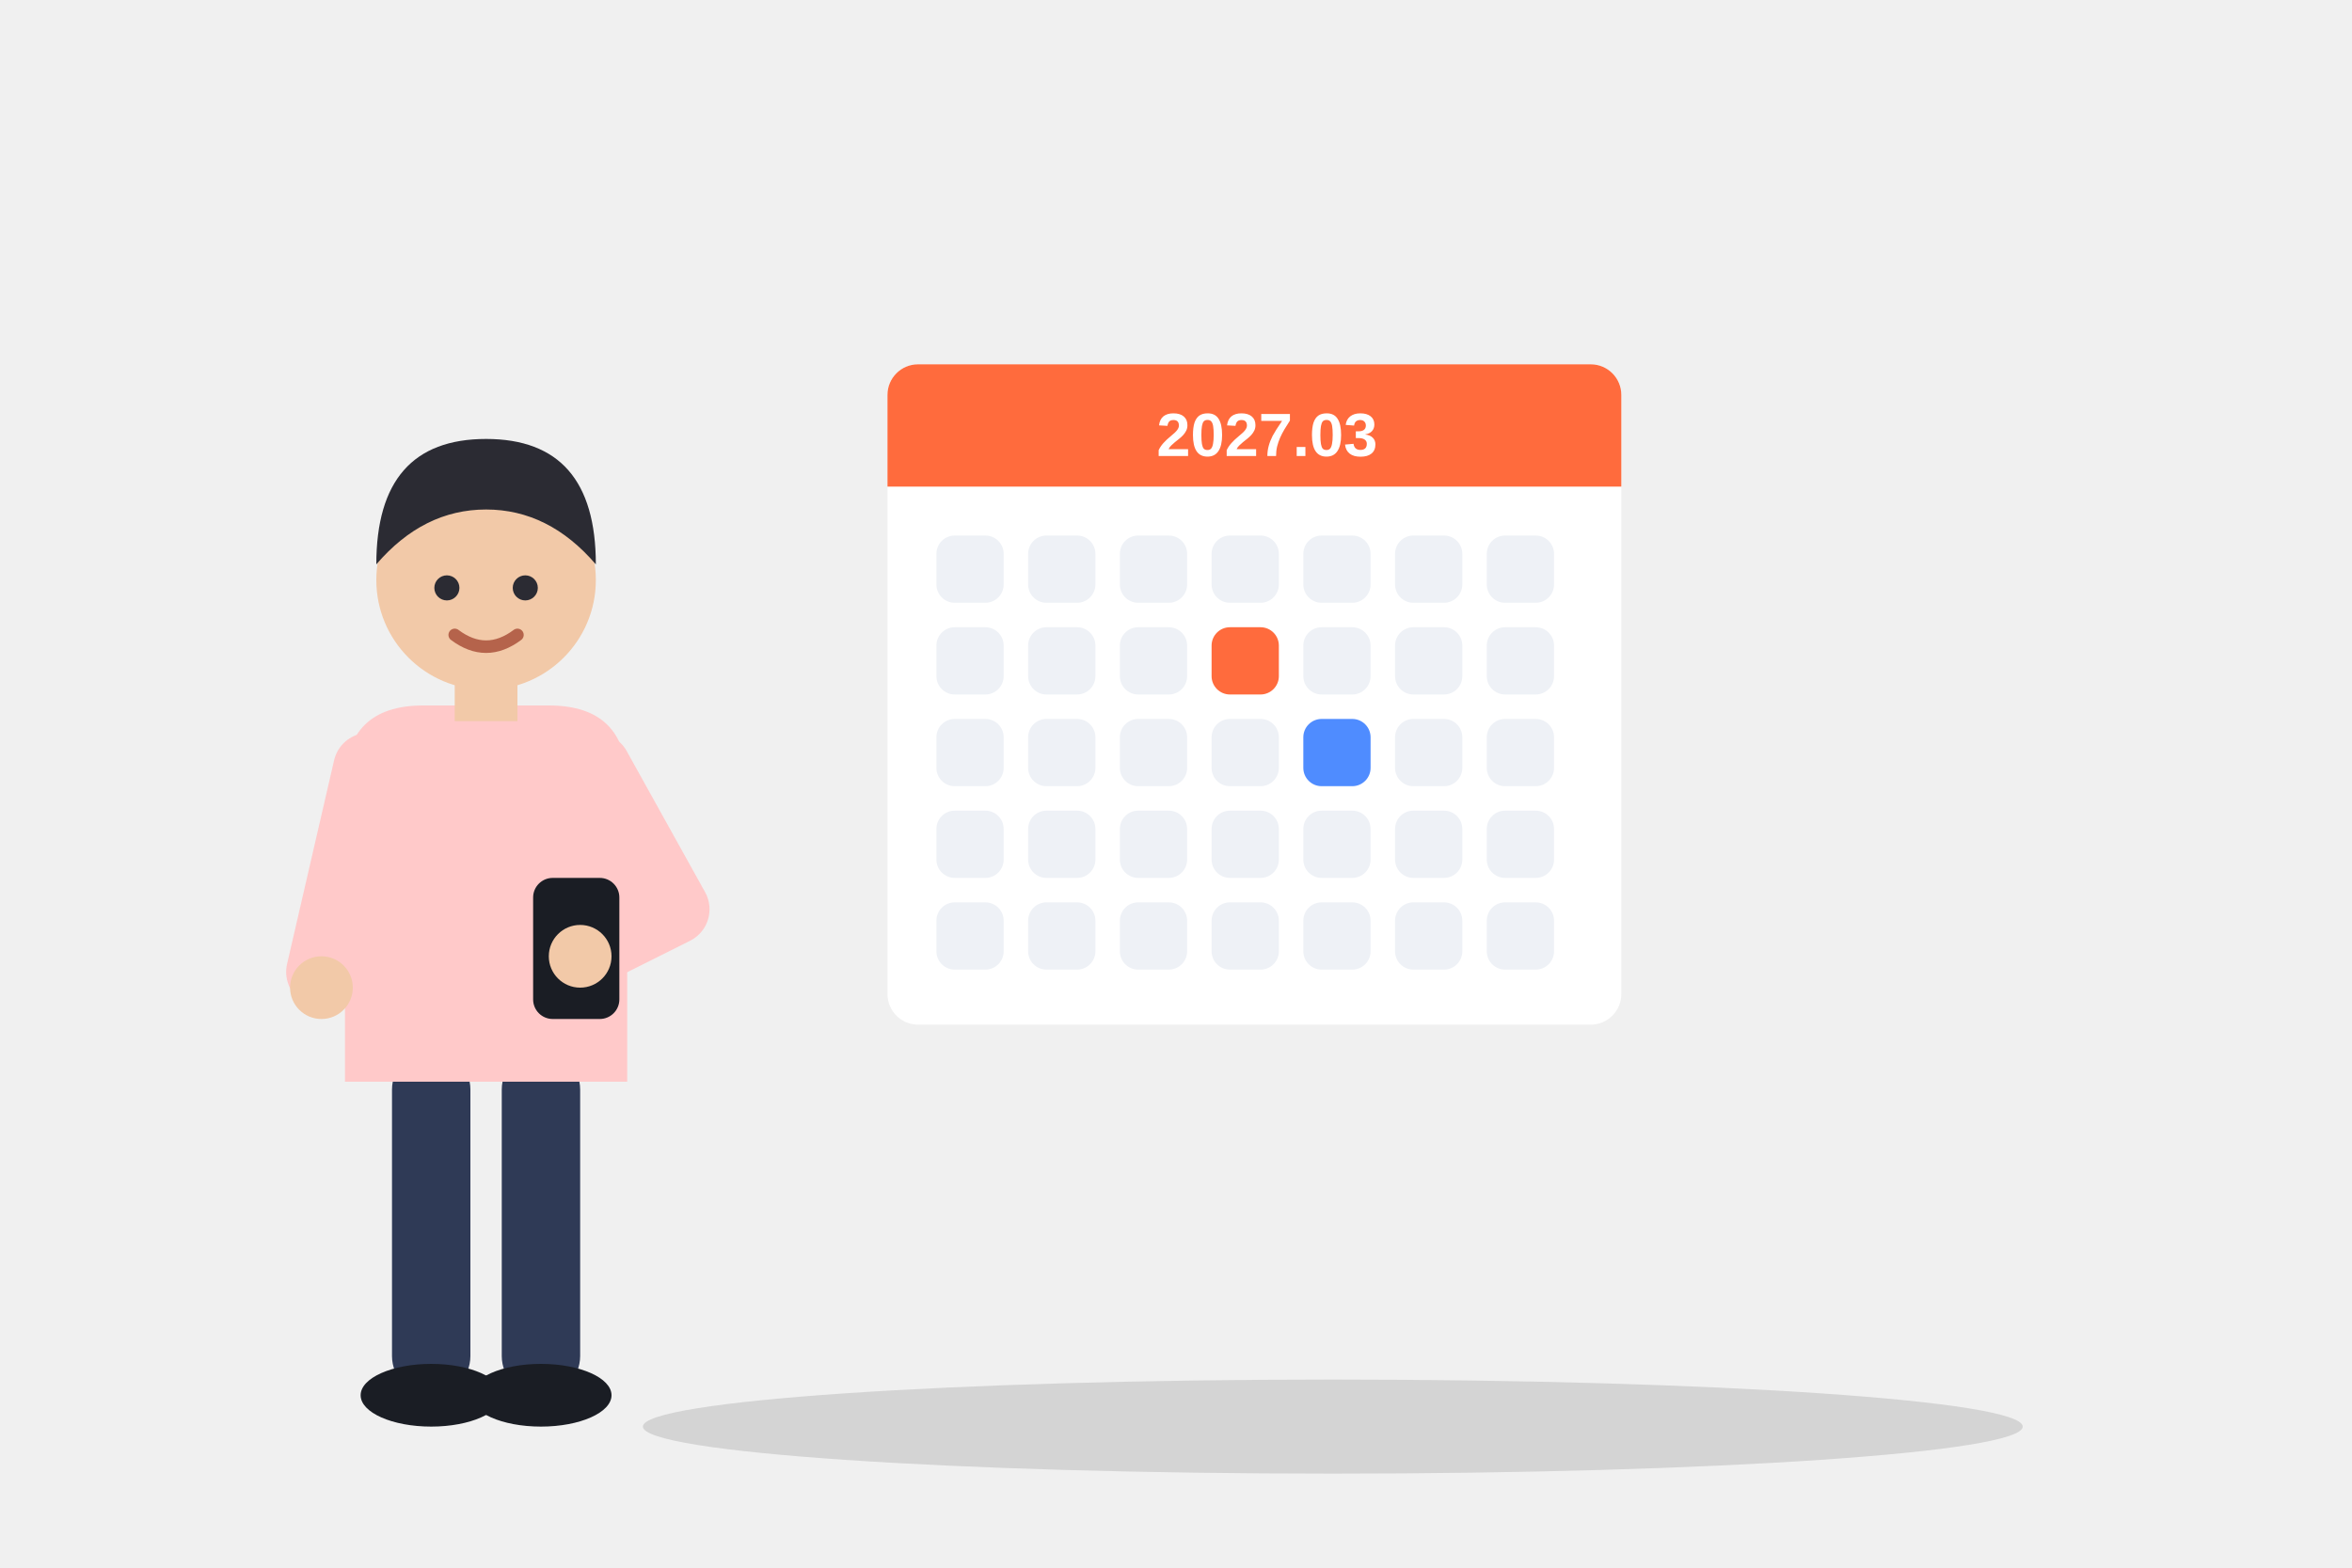
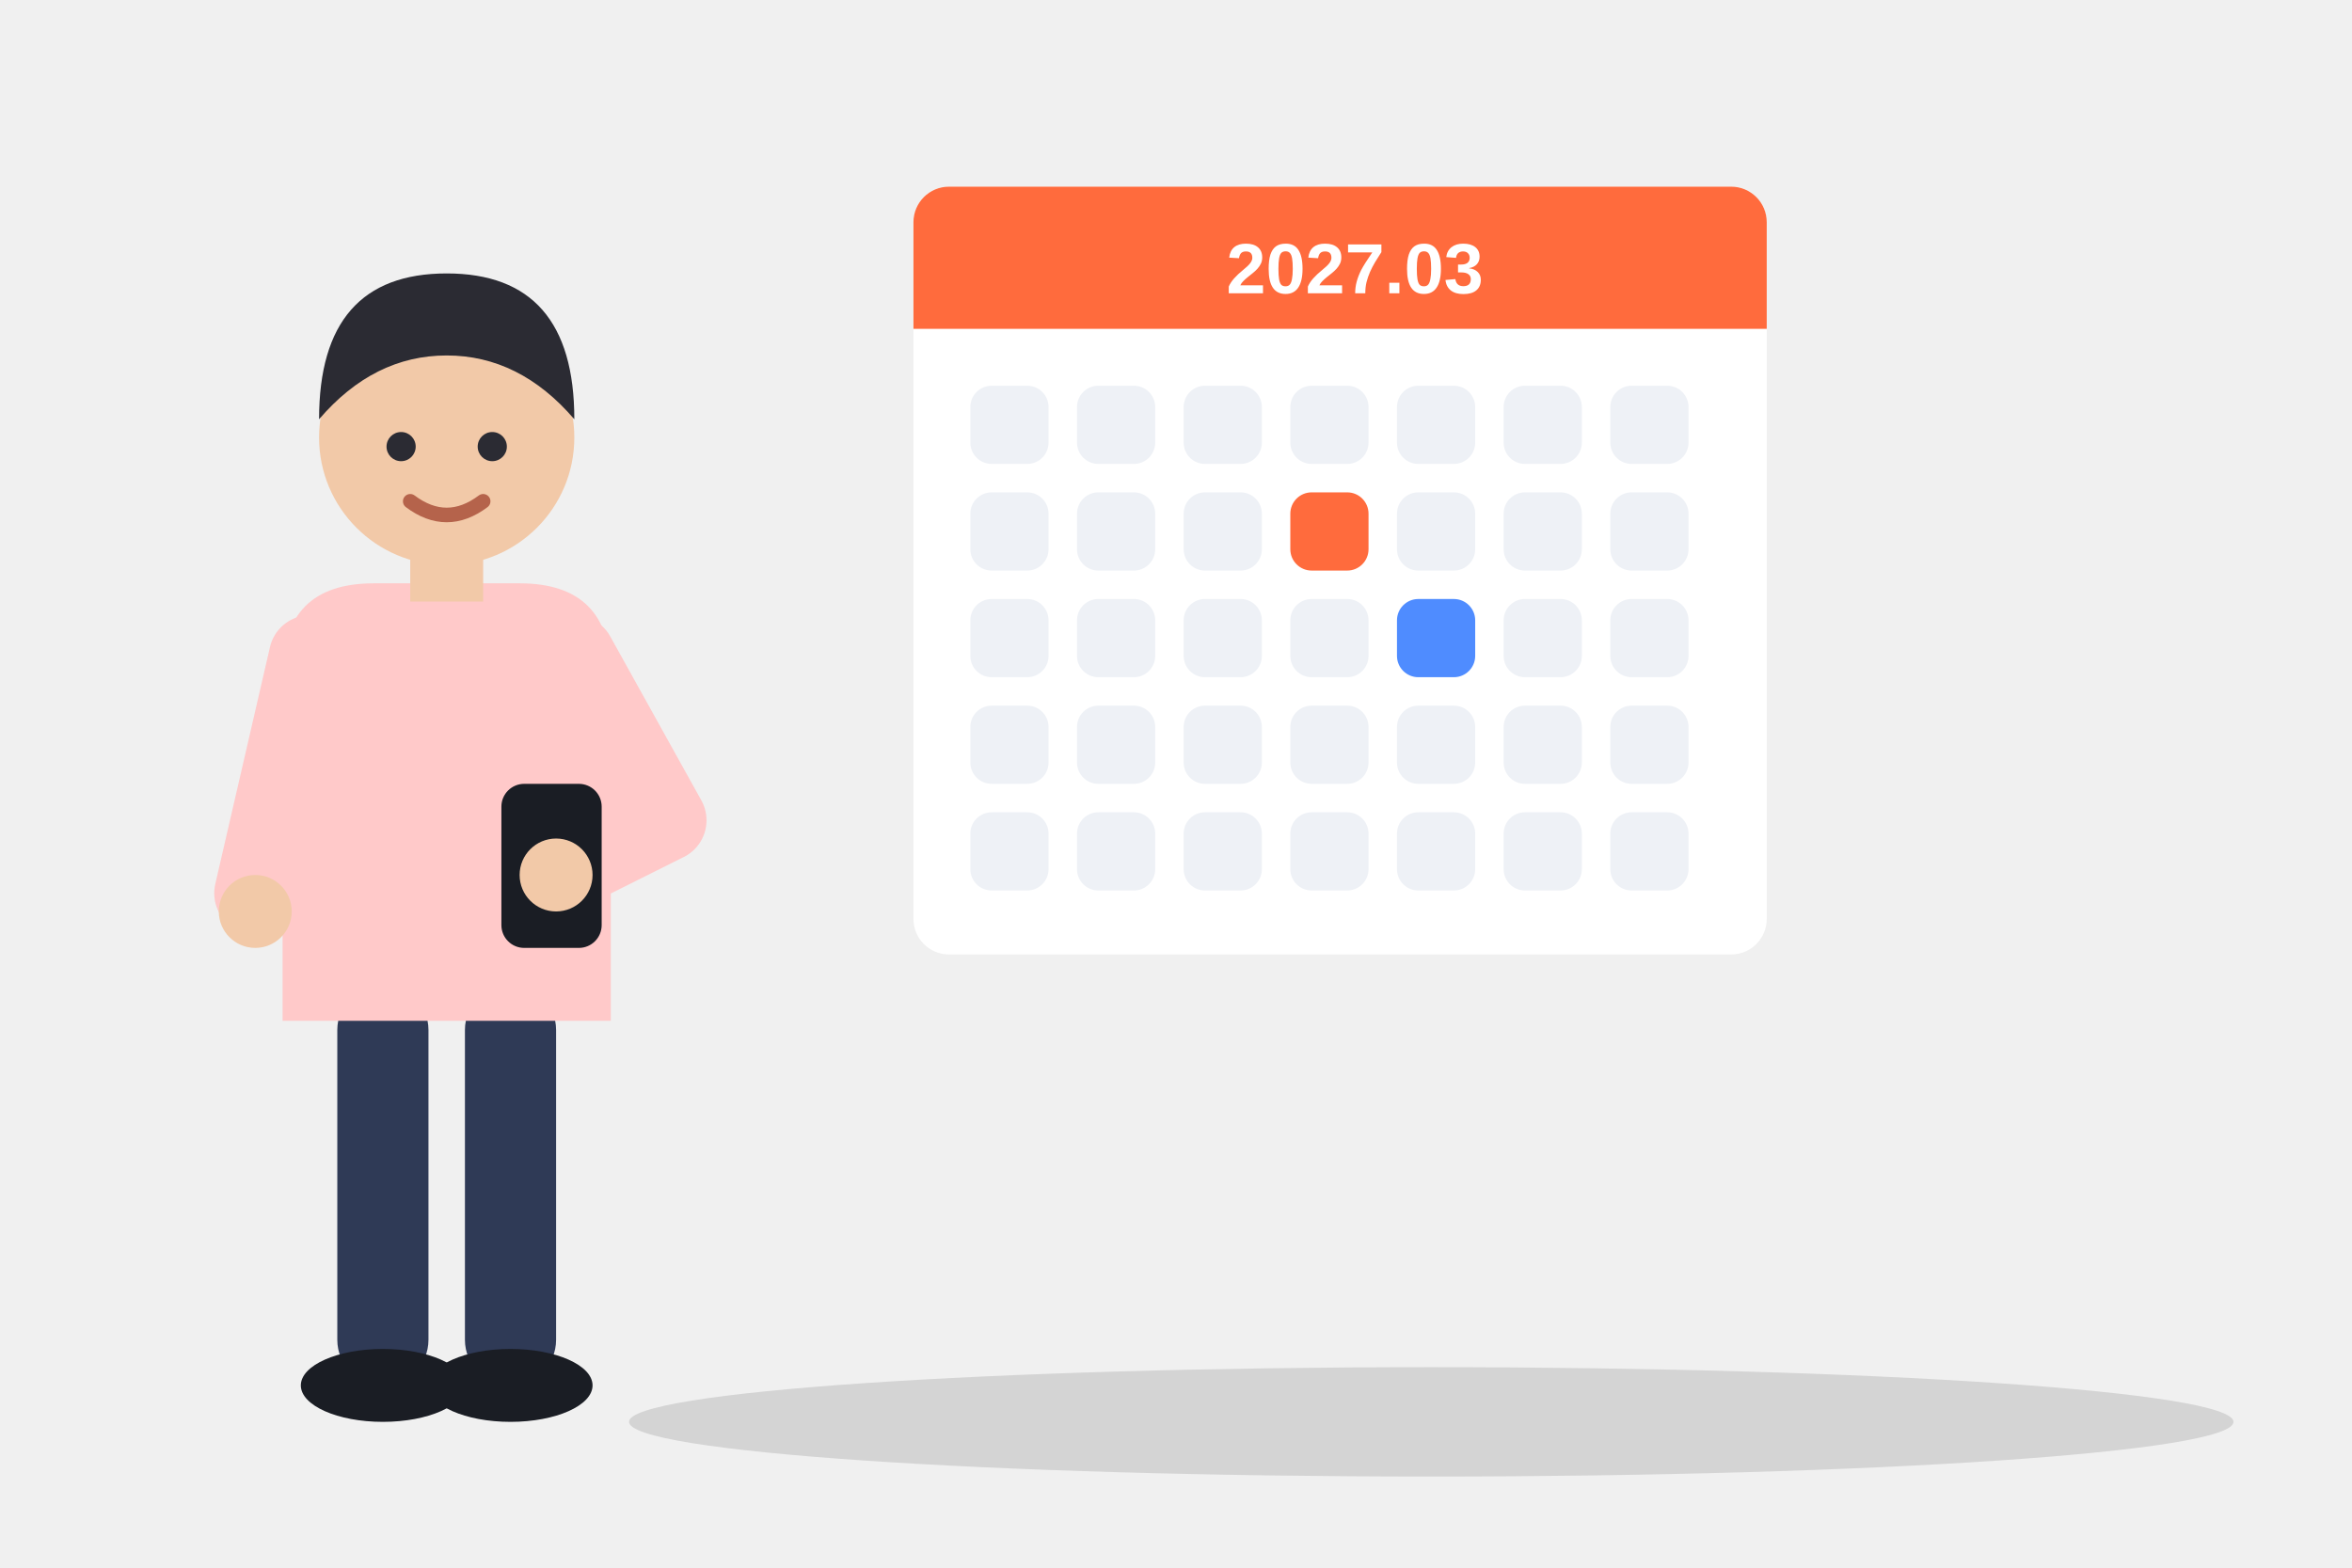
- <svg xmlns="http://www.w3.org/2000/svg" viewBox="0 0 300 200" width="300" height="200">
+ <svg xmlns="http://www.w3.org/2000/svg" viewBox="18 26 248 172" width="300" height="200">
  <ellipse cx="170" cy="182" rx="88" ry="6" fill="#000" opacity=".12" />
  <g transform="translate(82 34) scale(.78)">
    <g>
      <rect x="40" y="16" width="120" height="108" rx="5" fill="#fff" />
      <path d="M40 21a5 5 0 0 1 5-5h110a5 5 0 0 1 5 5v15H40z" fill="#FF6B3D" />
      <text x="84" y="31" font-family="Arial,Helvetica,sans-serif" font-size="10" font-weight="700" fill="#fff">2027.03</text>
      <rect x="48" y="44" width="11" height="11" rx="3" fill="#EEF1F6" />
      <rect x="63" y="44" width="11" height="11" rx="3" fill="#EEF1F6" />
      <rect x="78" y="44" width="11" height="11" rx="3" fill="#EEF1F6" />
      <rect x="93" y="44" width="11" height="11" rx="3" fill="#EEF1F6" />
      <rect x="108" y="44" width="11" height="11" rx="3" fill="#EEF1F6" />
      <rect x="123" y="44" width="11" height="11" rx="3" fill="#EEF1F6" />
      <rect x="138" y="44" width="11" height="11" rx="3" fill="#EEF1F6" />
      <rect x="48" y="59" width="11" height="11" rx="3" fill="#EEF1F6" />
      <rect x="63" y="59" width="11" height="11" rx="3" fill="#EEF1F6" />
      <rect x="78" y="59" width="11" height="11" rx="3" fill="#EEF1F6" />
      <rect x="93" y="59" width="11" height="11" rx="3" fill="#FF6B3D" />
      <rect x="108" y="59" width="11" height="11" rx="3" fill="#EEF1F6" />
      <rect x="123" y="59" width="11" height="11" rx="3" fill="#EEF1F6" />
      <rect x="138" y="59" width="11" height="11" rx="3" fill="#EEF1F6" />
      <rect x="48" y="74" width="11" height="11" rx="3" fill="#EEF1F6" />
      <rect x="63" y="74" width="11" height="11" rx="3" fill="#EEF1F6" />
      <rect x="78" y="74" width="11" height="11" rx="3" fill="#EEF1F6" />
      <rect x="93" y="74" width="11" height="11" rx="3" fill="#EEF1F6" />
      <rect x="108" y="74" width="11" height="11" rx="3" fill="#4F8CFF" />
      <rect x="123" y="74" width="11" height="11" rx="3" fill="#EEF1F6" />
      <rect x="138" y="74" width="11" height="11" rx="3" fill="#EEF1F6" />
      <rect x="48" y="89" width="11" height="11" rx="3" fill="#EEF1F6" />
      <rect x="63" y="89" width="11" height="11" rx="3" fill="#EEF1F6" />
      <rect x="78" y="89" width="11" height="11" rx="3" fill="#EEF1F6" />
      <rect x="93" y="89" width="11" height="11" rx="3" fill="#EEF1F6" />
      <rect x="108" y="89" width="11" height="11" rx="3" fill="#EEF1F6" />
      <rect x="123" y="89" width="11" height="11" rx="3" fill="#EEF1F6" />
      <rect x="138" y="89" width="11" height="11" rx="3" fill="#EEF1F6" />
      <rect x="48" y="104" width="11" height="11" rx="3" fill="#EEF1F6" />
      <rect x="63" y="104" width="11" height="11" rx="3" fill="#EEF1F6" />
      <rect x="78" y="104" width="11" height="11" rx="3" fill="#EEF1F6" />
      <rect x="93" y="104" width="11" height="11" rx="3" fill="#EEF1F6" />
      <rect x="108" y="104" width="11" height="11" rx="3" fill="#EEF1F6" />
      <rect x="123" y="104" width="11" height="11" rx="3" fill="#EEF1F6" />
      <rect x="138" y="104" width="11" height="11" rx="3" fill="#EEF1F6" />
    </g>
  </g>
  <rect x="50" y="134" width="10" height="44" rx="5" fill="#2F3A56" />
  <rect x="64" y="134" width="10" height="44" rx="5" fill="#2F3A56" />
  <ellipse cx="55" cy="178" rx="9" ry="4" fill="#1A1D24" />
  <ellipse cx="69" cy="178" rx="9" ry="4" fill="#1A1D24" />
  <path d="M44 100q0-10 10-10h16q10 0 10 10v38h-36z" fill="#FFC9C9" />
  <rect x="58" y="84" width="8" height="8" fill="#F2C9A8" />
  <circle cx="62" cy="74" r="14" fill="#F2C9A8" />
  <path d="M48 72q0-16 14-16t14 16q-6-7-14-7t-14 7z" fill="#2B2B33" />
  <circle cx="57" cy="75" r="1.6" fill="#2B2B33" />
  <circle cx="67" cy="75" r="1.6" fill="#2B2B33" />
  <path d="M58 81q4 3 8 0" fill="none" stroke="#B5634B" stroke-width="1.6" stroke-linecap="round" />
  <path d="M76 98l10 18-12 6" fill="none" stroke="#FFC9C9" stroke-width="9" stroke-linecap="round" stroke-linejoin="round" />
  <rect x="68" y="112" width="11" height="18" rx="2.5" fill="#1A1D24" />
  <circle cx="74" cy="122" r="4" fill="#F2C9A8" />
  <path d="M47 98l-6 26" stroke="#FFC9C9" stroke-width="9" stroke-linecap="round" />
  <circle cx="41" cy="126" r="4" fill="#F2C9A8" />
</svg>
